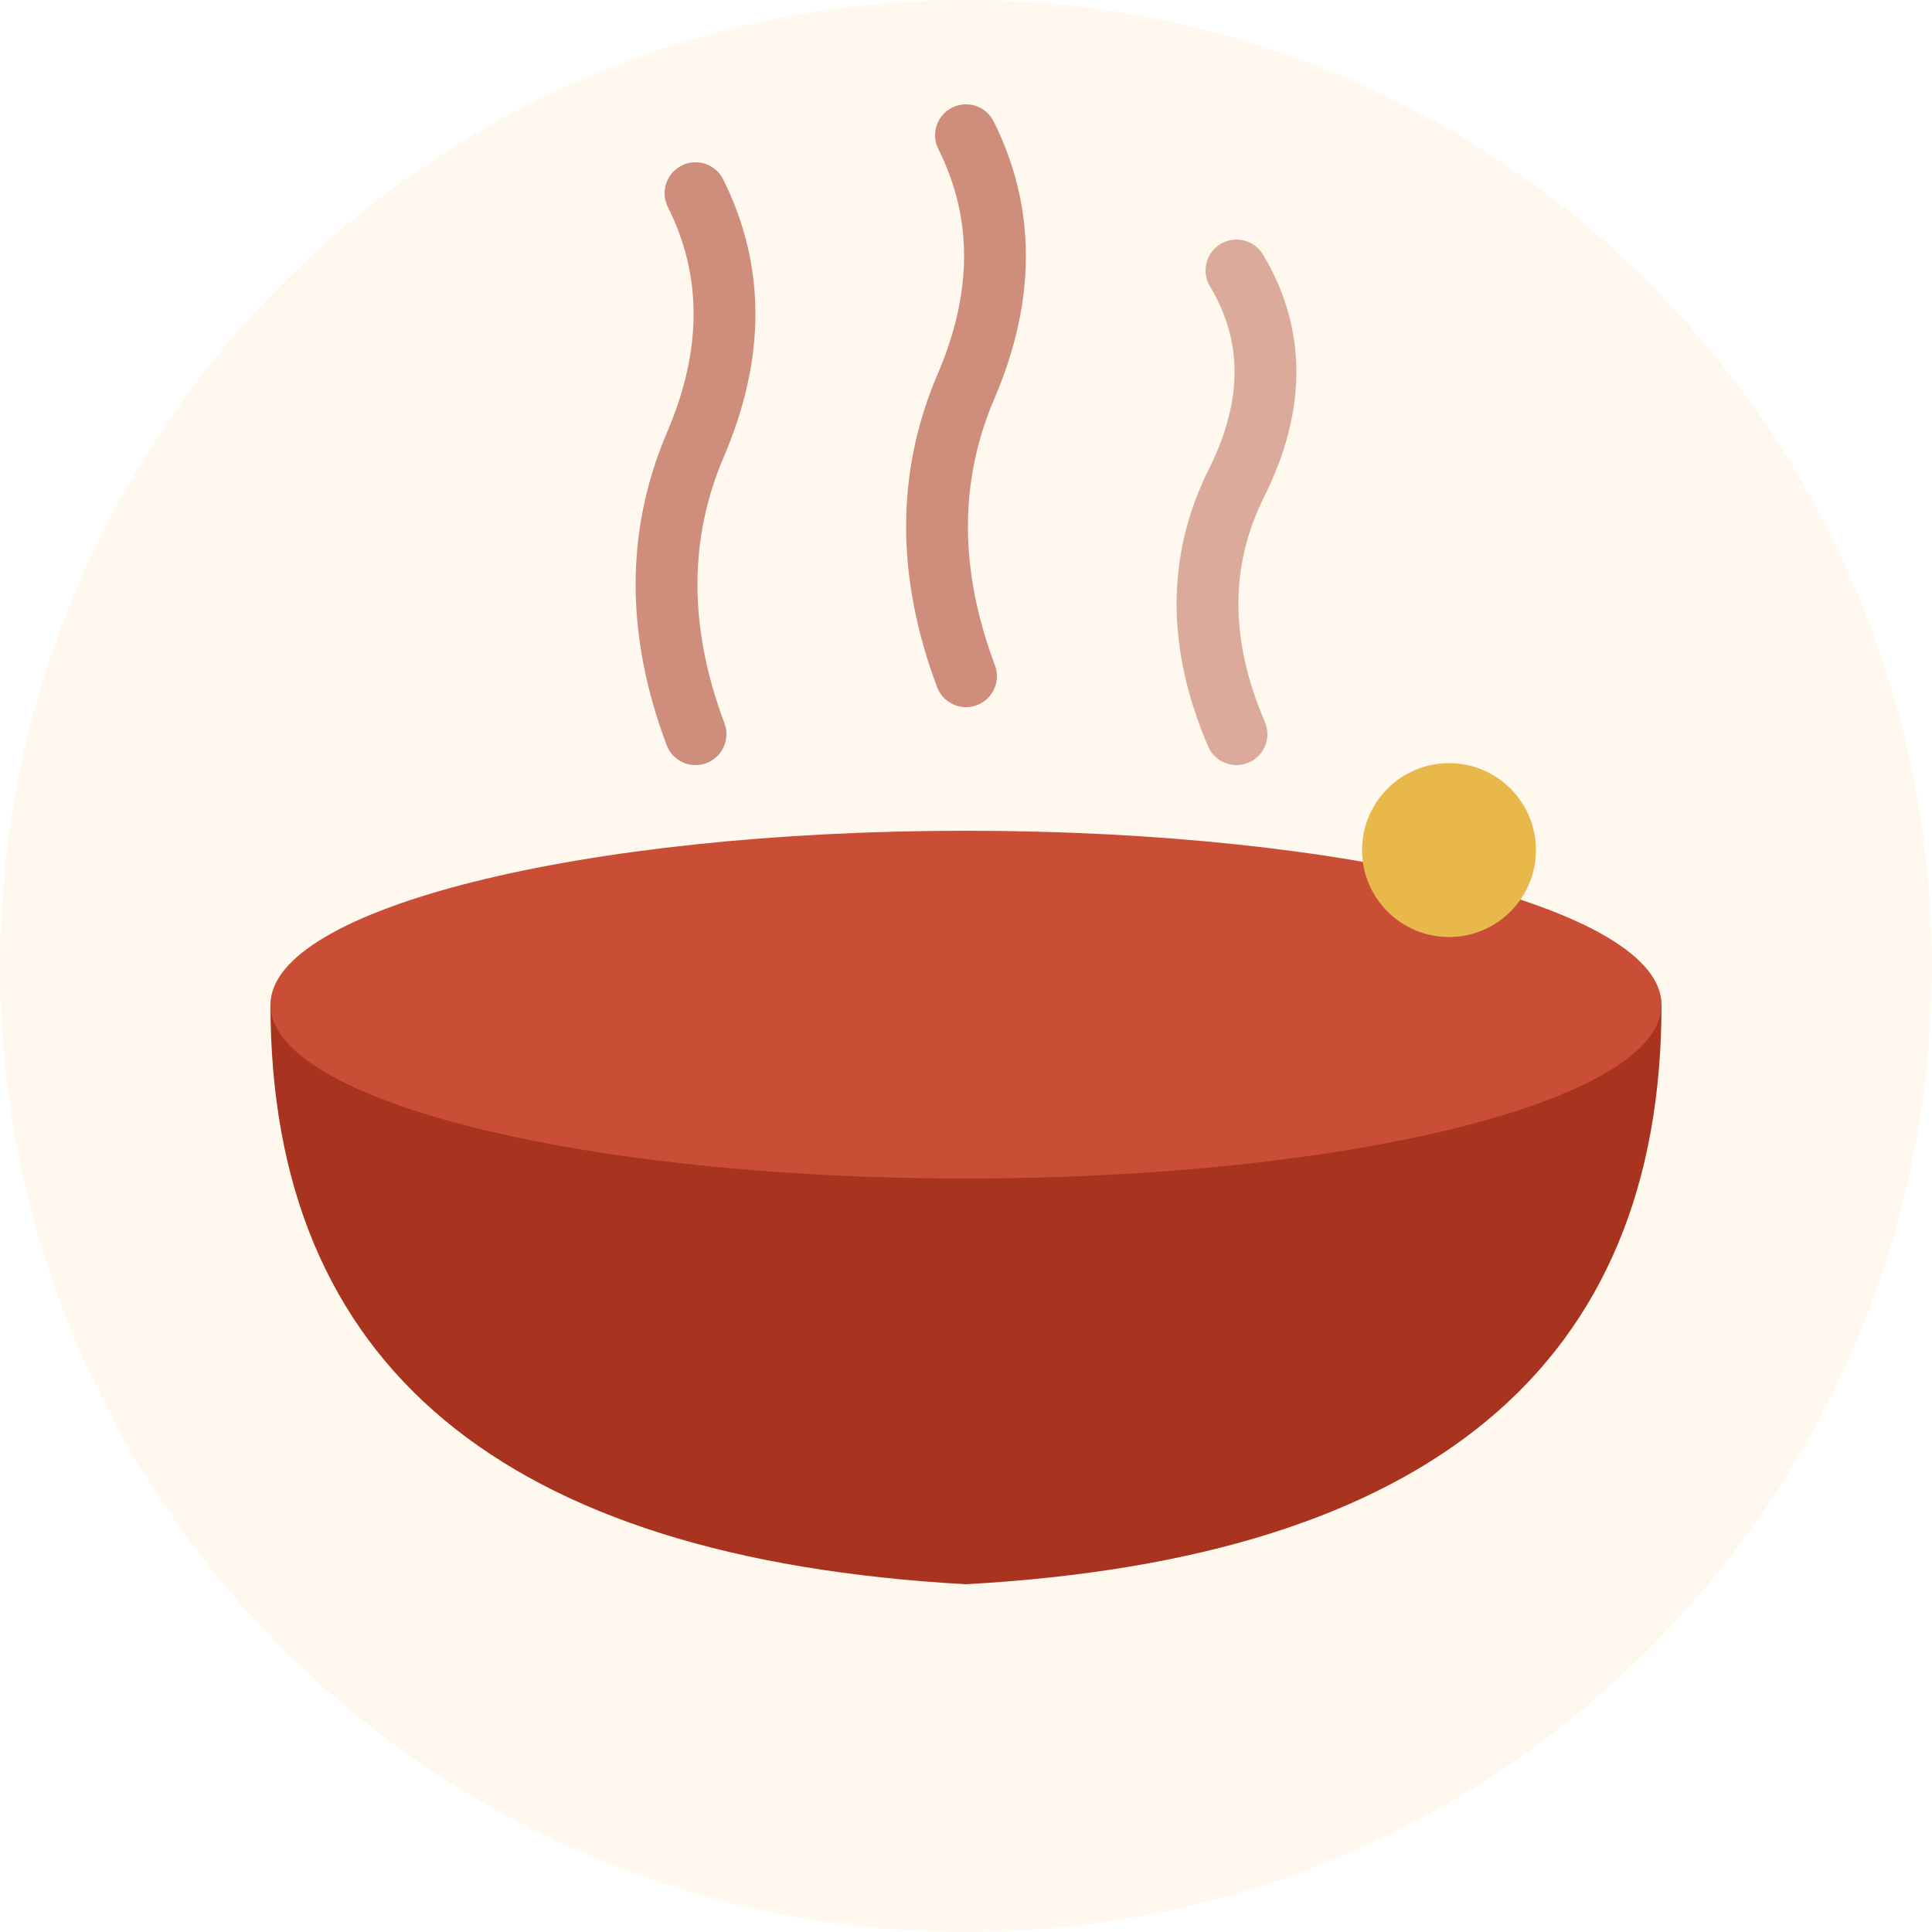
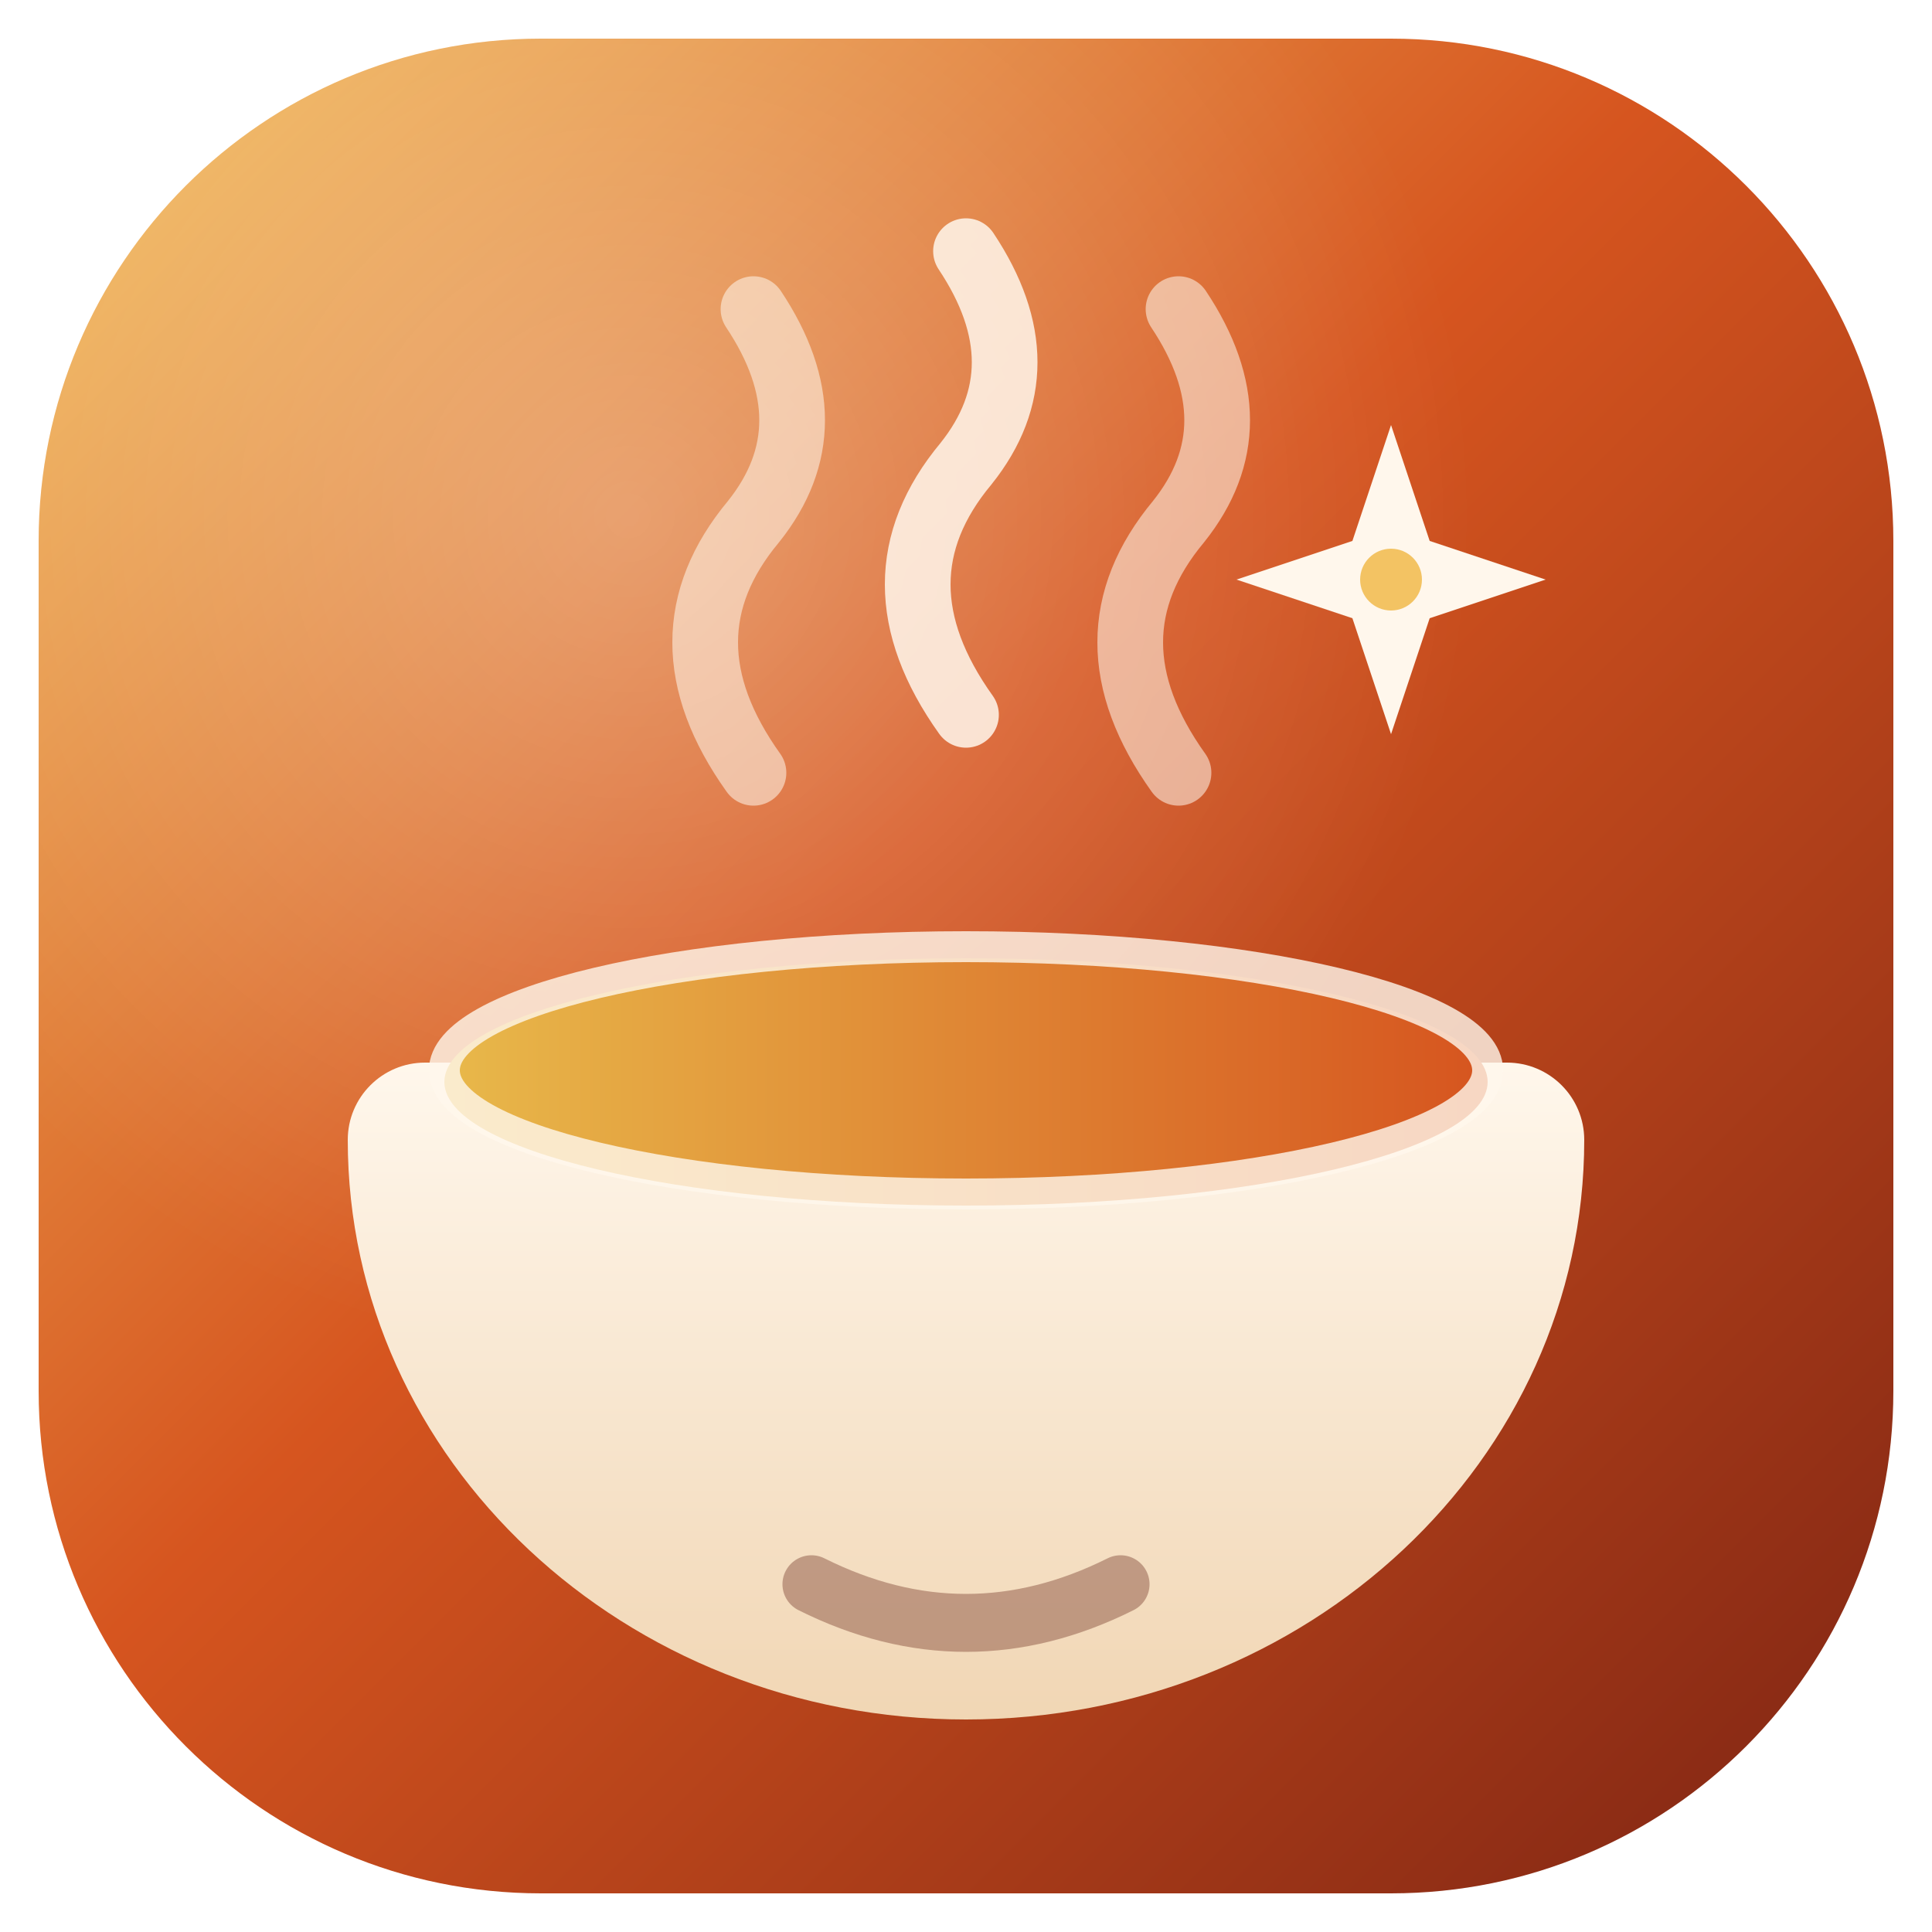
- <svg xmlns="http://www.w3.org/2000/svg" viewBox="0 0 100 100">
-   <circle cx="50" cy="50" r="50" fill="#FFF8EE" />
-   <path d="M36 38 Q33 30 36 23 Q39 16 36 10" stroke="#A8341F" stroke-width="3.2" stroke-linecap="round" fill="none" opacity="0.55" />
-   <path d="M50 35 Q47 27 50 20 Q53 13 50 7" stroke="#A8341F" stroke-width="3.2" stroke-linecap="round" fill="none" opacity="0.55" />
-   <path d="M64 38 Q61 31 64 25 Q67 19 64 14" stroke="#A8341F" stroke-width="3.2" stroke-linecap="round" fill="none" opacity="0.4" />
-   <path d="M14 52 Q14 80 50 82 Q86 80 86 52 Z" fill="#A8341F" />
-   <ellipse cx="50" cy="52" rx="36" ry="9" fill="#C94E35" />
-   <circle cx="75" cy="44" r="4.5" fill="#E8B84A" />
+ <svg xmlns="http://www.w3.org/2000/svg" viewBox="0 0 100 100" width="100" height="100">
+   <defs>
+     <linearGradient id="bg" x1="0" y1="0" x2="1" y2="1">
+       <stop offset="0" stop-color="#F3C363" />
+       <stop offset="0.45" stop-color="#D6551F" />
+       <stop offset="1" stop-color="#7E2413" />
+     </linearGradient>
+     <linearGradient id="bowl" x1="0" y1="0" x2="0" y2="1">
+       <stop offset="0" stop-color="#FFF7EC" />
+       <stop offset="1" stop-color="#F1D6B4" />
+     </linearGradient>
+     <linearGradient id="soup" x1="0" y1="0" x2="1" y2="0">
+       <stop offset="0" stop-color="#E8B84A" />
+       <stop offset="1" stop-color="#D6551F" />
+     </linearGradient>
+     <radialGradient id="sheen" cx="0.32" cy="0.26" r="0.9">
+       <stop offset="0" stop-color="#ffffff" stop-opacity="0.28" />
+       <stop offset="0.5" stop-color="#ffffff" stop-opacity="0" />
+     </radialGradient>
+   </defs>
+   <rect x="2" y="2" width="96" height="96" rx="26" fill="url(#bg)" />
+   <rect x="2" y="2" width="96" height="96" rx="26" fill="url(#sheen)" />
+   <g fill="none" stroke="#FFF7EC" stroke-width="3.4" stroke-linecap="round">
+     <path d="M39 40 q-5 -7 0 -13 q4 -5 0 -11" opacity="0.55" />
+     <path d="M50 37 q-5 -7 0 -13 q4 -5 0 -11" opacity="0.85" />
+     <path d="M61 40 q-5 -7 0 -13 q4 -5 0 -11" opacity="0.55" />
+   </g>
+   <path d="M22 55 h56 a4 4 0 0 1 4 4 a32 30 0 0 1 -64 0 a4 4 0 0 1 4 -4 Z" fill="url(#bowl)" />
+   <ellipse cx="50" cy="56" rx="27" ry="6.4" fill="url(#soup)" />
+   <ellipse cx="50" cy="55.4" rx="27" ry="6.4" fill="none" stroke="#FFF7EC" stroke-width="1.6" opacity="0.8" />
+   <path d="M42 82 q8 4 16 0" fill="none" stroke="#5E1B0E" stroke-width="3" stroke-linecap="round" opacity="0.35" />
+   <g transform="translate(72 30)">
+     <path d="M0 -8 L2 -2 L8 0 L2 2 L0 8 L-2 2 L-8 0 L-2 -2 Z" fill="#FFF7EC" />
+     <circle cx="0" cy="0" r="1.6" fill="#F3C363" />
+   </g>
</svg>
